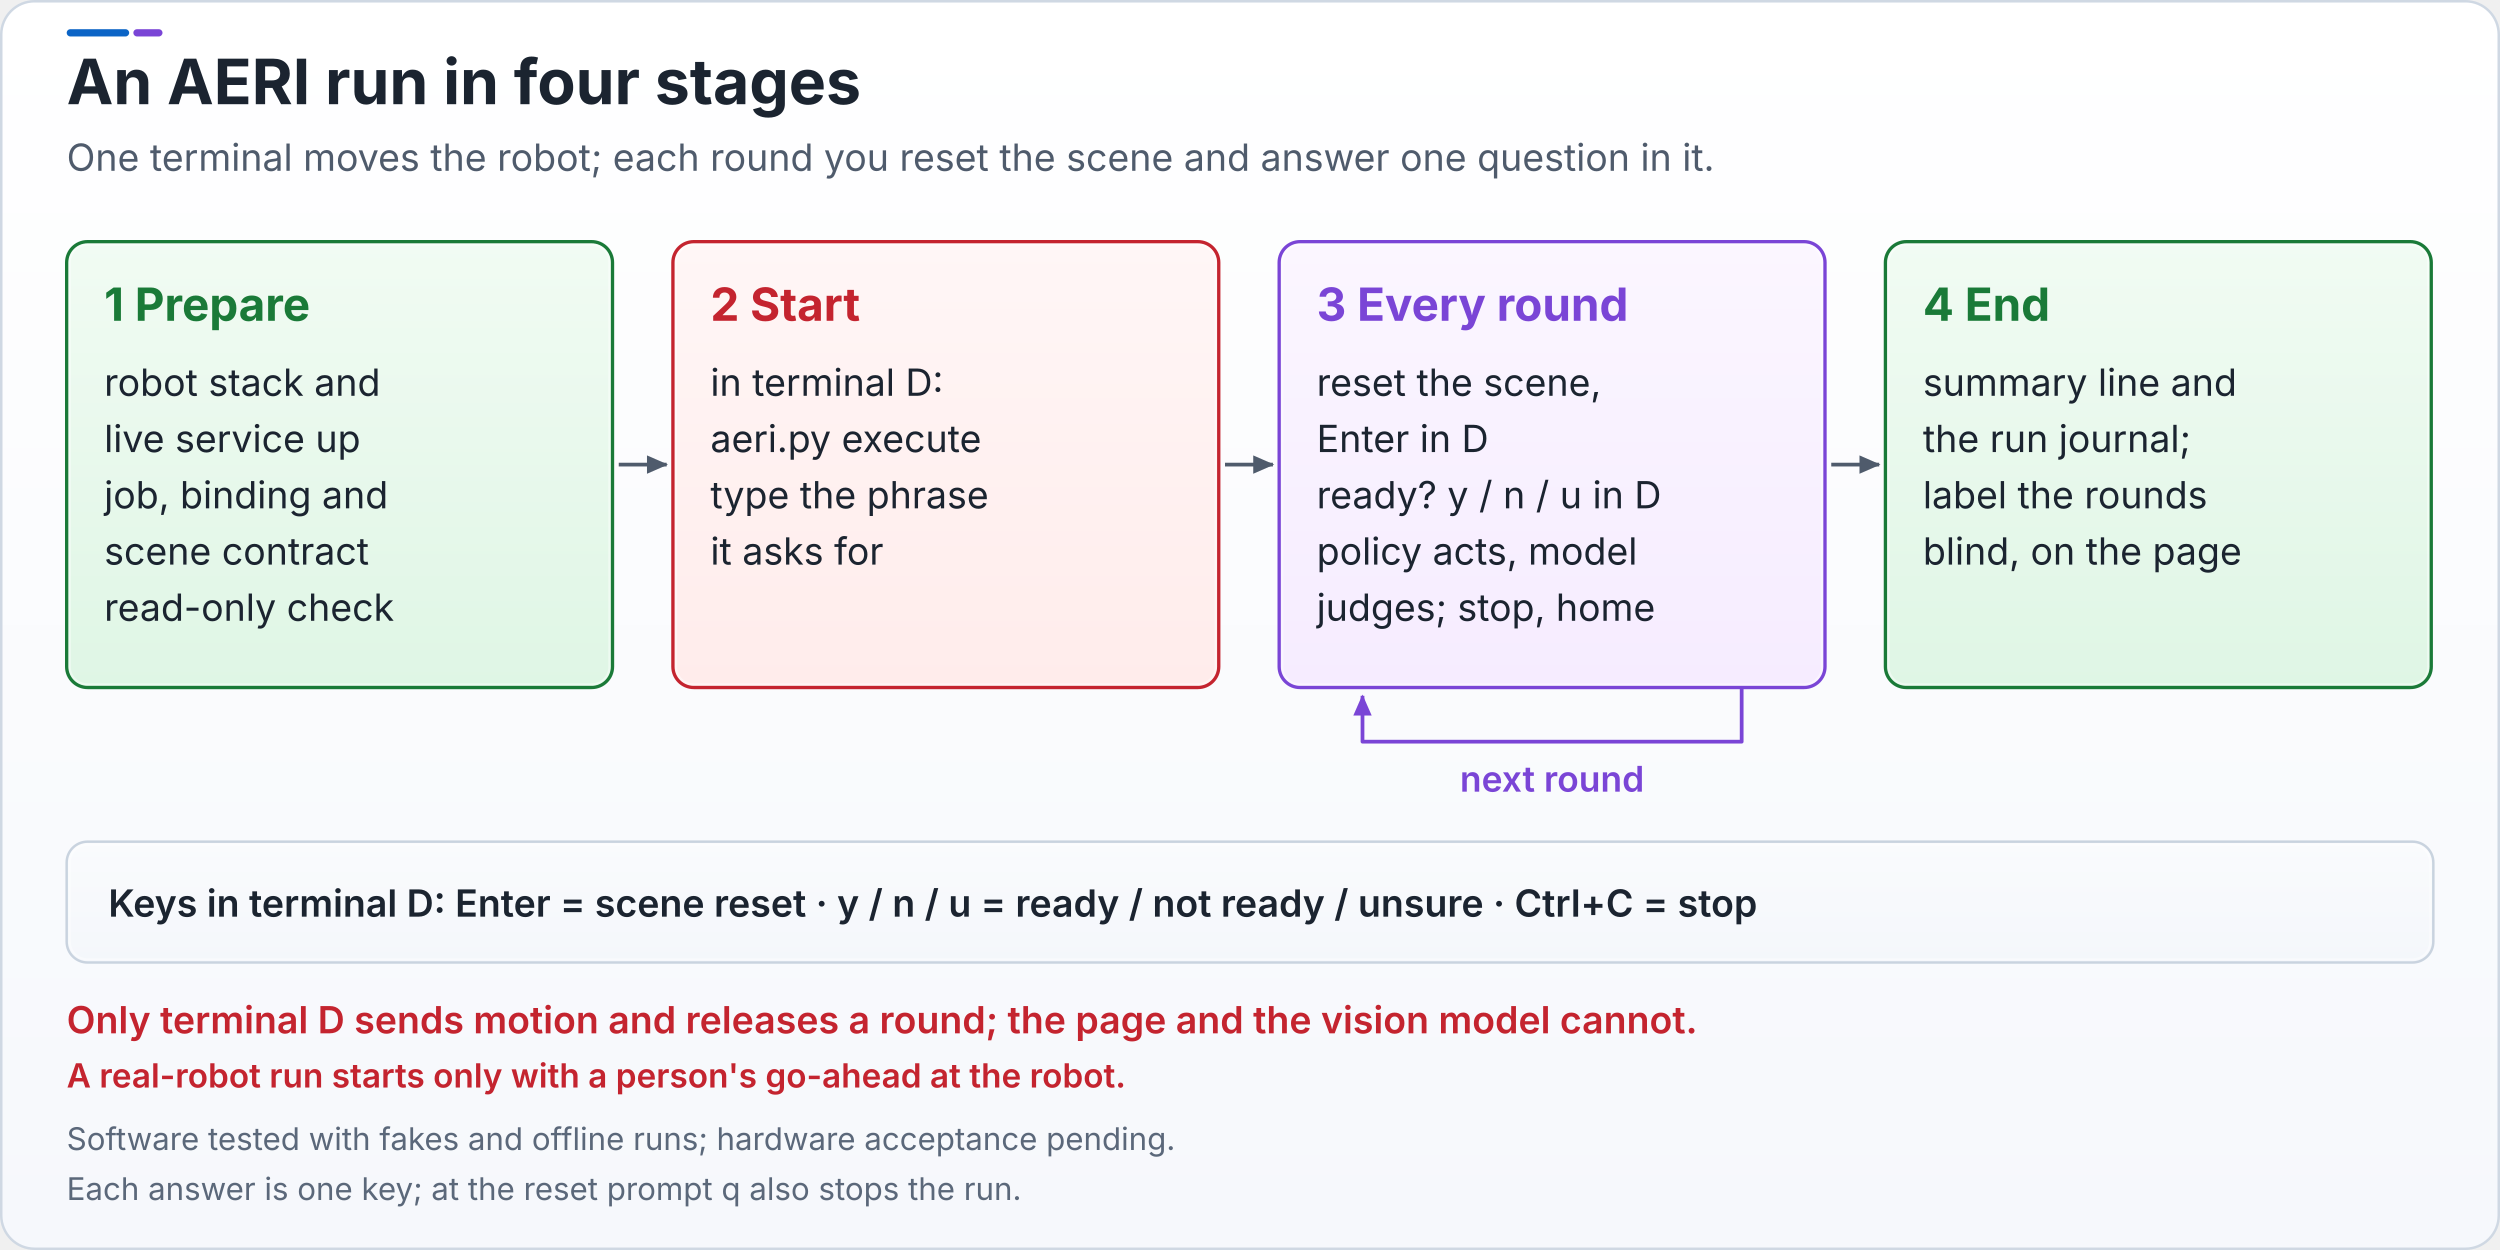
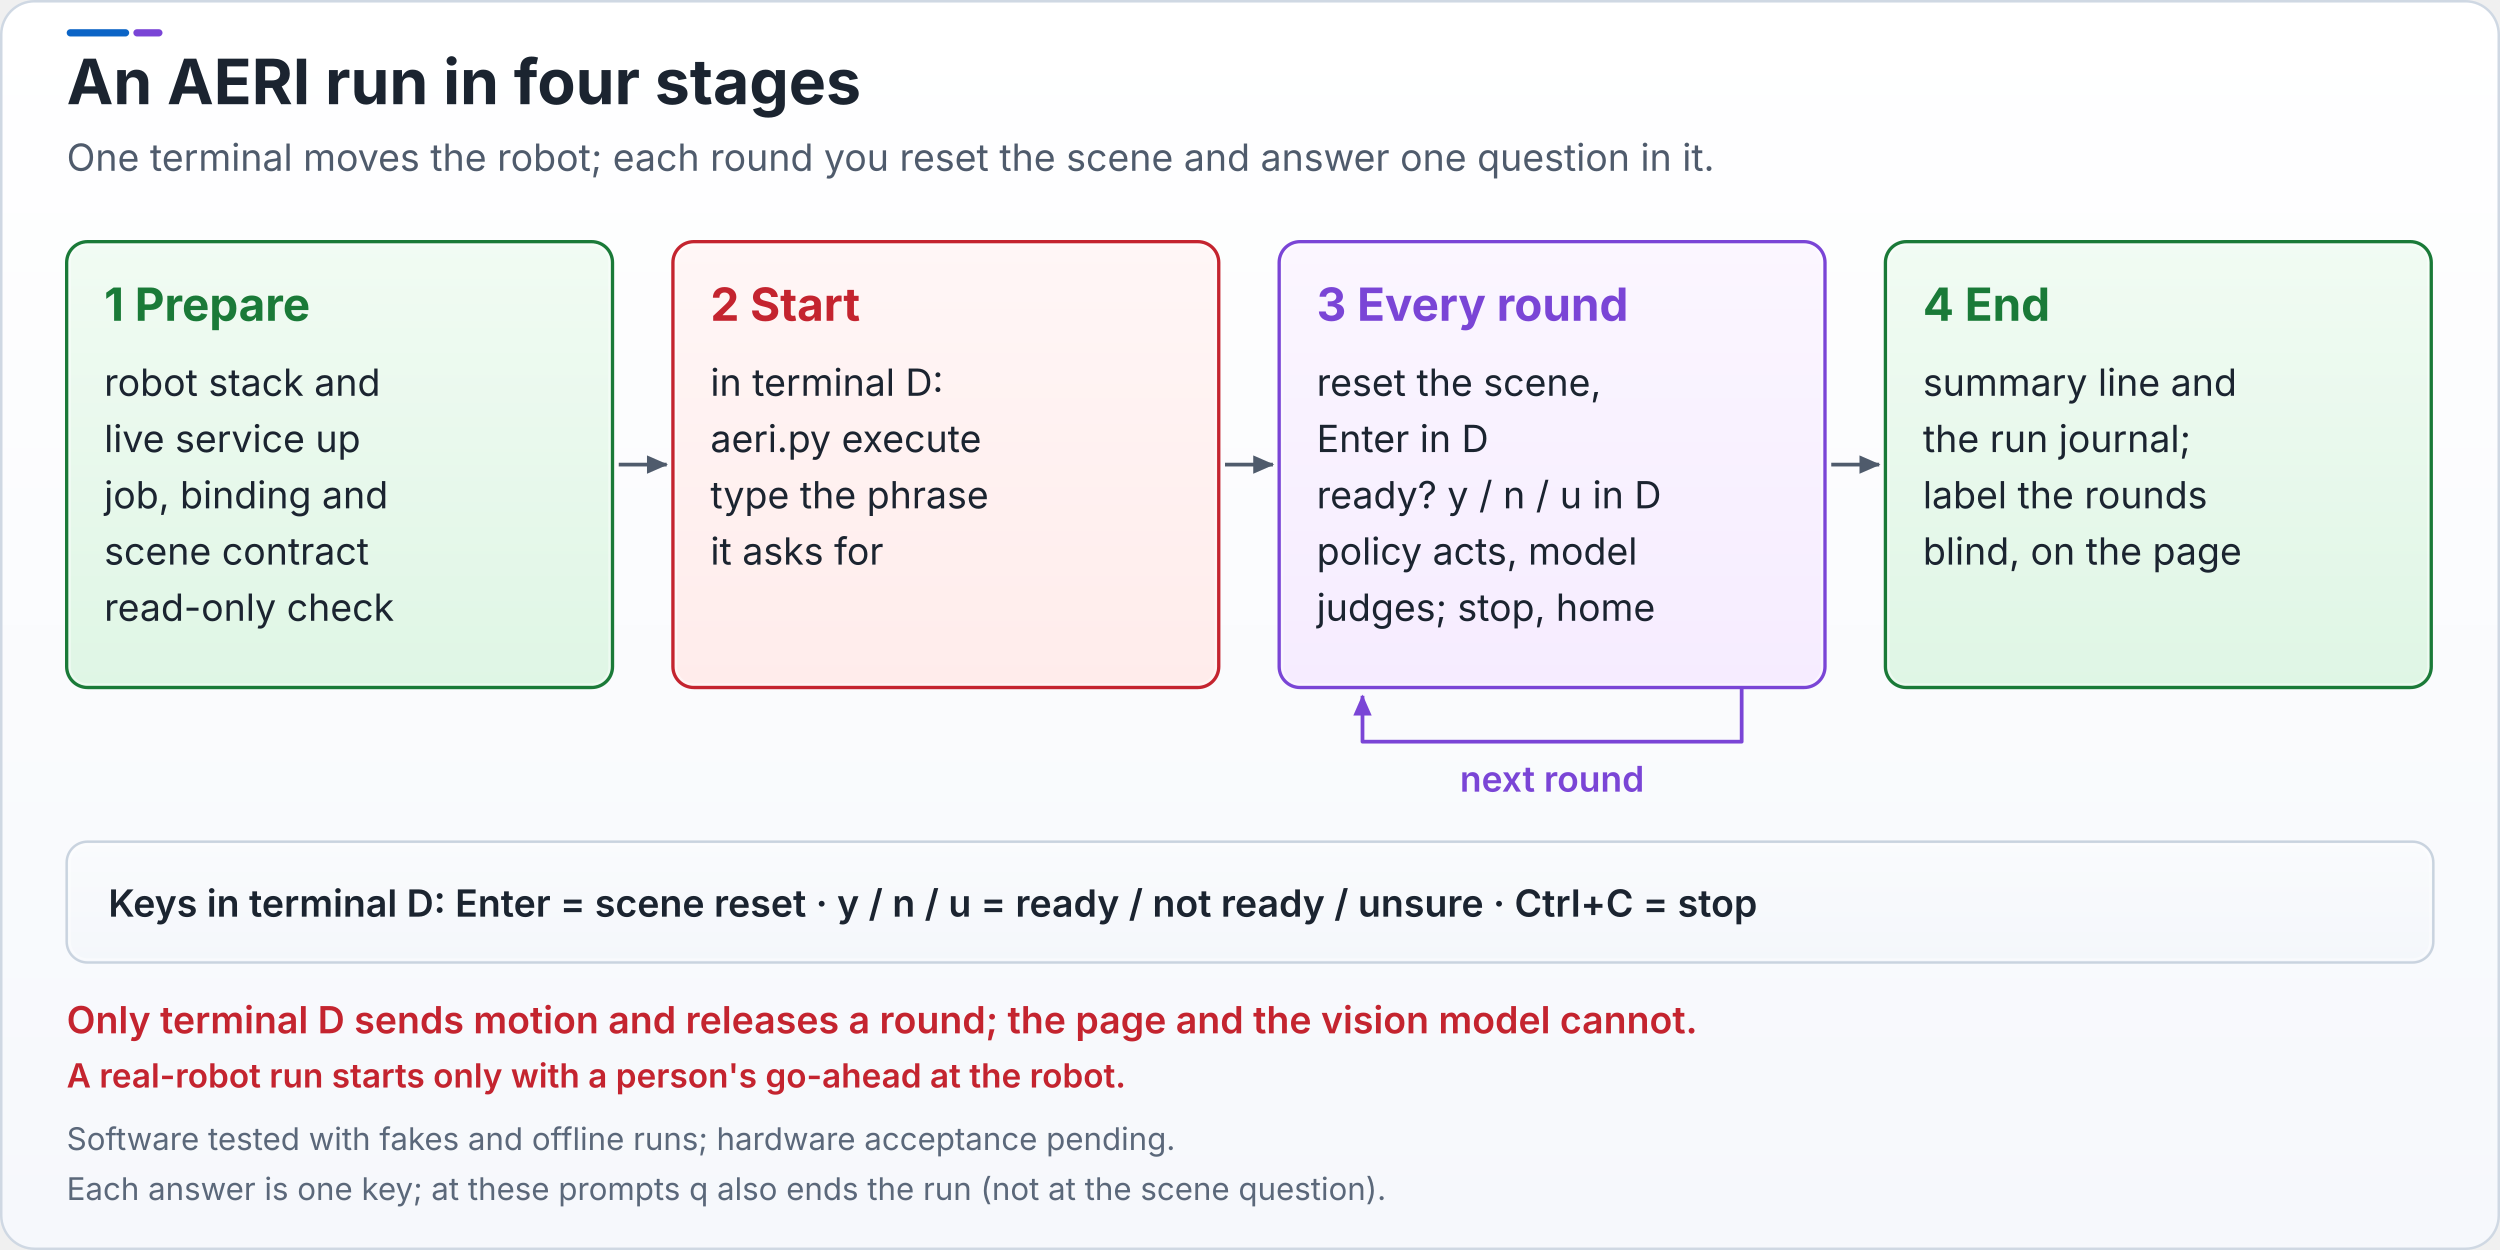
<svg xmlns="http://www.w3.org/2000/svg" viewBox="0 0 1200 600" width="1200" height="600" role="img" aria-labelledby="t d">
  <defs>
    <style>@media (prefers-reduced-motion: reduce) { * { animation: none !important; } }</style>
    <marker id="a_soft" viewBox="0 0 10 10" refX="8.5" refY="5" markerWidth="7" markerHeight="7" orient="auto">
      <path d="M1 1.5 L9 5 L1 8.5 Z" fill="#4f5b6c" />
    </marker>
    <marker id="a_system" viewBox="0 0 10 10" refX="8.5" refY="5" markerWidth="7" markerHeight="7" orient="auto">
      <path d="M1 1.5 L9 5 L1 8.5 Z" fill="#7a45d6" />
    </marker>
    <linearGradient id="g_box" x1="0" y1="0" x2="0" y2="1">
      <stop offset="0" stop-color="#fafbfd" />
      <stop offset="1" stop-color="#f4f7fb" />
    </linearGradient>
    <linearGradient id="g_danger" x1="0" y1="0" x2="0" y2="1">
      <stop offset="0" stop-color="#fff6f6" />
      <stop offset="1" stop-color="#ffeceb" />
    </linearGradient>
    <linearGradient id="g_person" x1="0" y1="0" x2="0" y2="1">
      <stop offset="0" stop-color="#f1fbf3" />
      <stop offset="1" stop-color="#dff6e5" />
    </linearGradient>
    <linearGradient id="g_system" x1="0" y1="0" x2="0" y2="1">
      <stop offset="0" stop-color="#fbf6ff" />
      <stop offset="1" stop-color="#f6ecff" />
    </linearGradient>
    <linearGradient id="g_panel" x1="0" y1="0" x2="0" y2="1">
      <stop offset="0" stop-color="#ffffff" />
      <stop offset="1" stop-color="#f6f8fc" />
    </linearGradient>
  </defs>
  <rect x="0.6" y="0.6" width="1198.8" height="598.8" rx="16" fill="url(#g_panel)" stroke="#cfd8e3" stroke-width="1.2" />
  <rect x="32" y="14" width="30" height="3.5" rx="1.75" fill="#0b64c6" />
  <rect x="64" y="14" width="14" height="3.5" rx="1.75" fill="#7a45d6" />
  <text x="32" y="50" font-family="Inter, -apple-system, 'Segoe UI', Roboto, 'Noto Sans', Helvetica, Arial, sans-serif" font-size="30" font-weight="700" text-anchor="start" fill="#1b2430">An AERI run in four stages</text>
  <text x="32" y="82" font-family="Inter, -apple-system, 'Segoe UI', Roboto, 'Noto Sans', Helvetica, Arial, sans-serif" font-size="18" font-weight="400" text-anchor="start" fill="#4f5b6c">One terminal moves the robot; each round you reset the scene and answer one question in it.</text>
  <rect x="32" y="116" width="262" height="214" rx="10" fill="url(#g_person)" stroke="#1a7a38" stroke-width="1.6" />
  <rect x="33.5" y="117.5" width="259" height="211" rx="8.5" fill="none" stroke="#ffffff" stroke-opacity="0.425" stroke-width="1" />
  <text x="50" y="154" font-family="Inter, -apple-system, 'Segoe UI', Roboto, 'Noto Sans', Helvetica, Arial, sans-serif" font-size="22" font-weight="700" text-anchor="start" fill="#1a7a38">1  Prepare</text>
  <text x="50" y="190" font-family="Inter, -apple-system, 'Segoe UI', Roboto, 'Noto Sans', Helvetica, Arial, sans-serif" font-size="18" font-weight="400" text-anchor="start" fill="#1b2430">robot stack and</text>
  <text x="50" y="217" font-family="Inter, -apple-system, 'Segoe UI', Roboto, 'Noto Sans', Helvetica, Arial, sans-serif" font-size="18" font-weight="400" text-anchor="start" fill="#1b2430">live service up</text>
  <text x="50" y="244" font-family="Inter, -apple-system, 'Segoe UI', Roboto, 'Noto Sans', Helvetica, Arial, sans-serif" font-size="18" font-weight="400" text-anchor="start" fill="#1b2430">job, binding and</text>
  <text x="50" y="271" font-family="Inter, -apple-system, 'Segoe UI', Roboto, 'Noto Sans', Helvetica, Arial, sans-serif" font-size="18" font-weight="400" text-anchor="start" fill="#1b2430">scene contract</text>
  <text x="50" y="298" font-family="Inter, -apple-system, 'Segoe UI', Roboto, 'Noto Sans', Helvetica, Arial, sans-serif" font-size="18" font-weight="400" text-anchor="start" fill="#1b2430">read-only check</text>
  <path d="M297 223.0 L320 223.0" fill="none" stroke="#4f5b6c" stroke-width="1.8" stroke-linejoin="round" marker-end="url(#a_soft)" />
  <rect x="323" y="116" width="262" height="214" rx="10" fill="url(#g_danger)" stroke="#c4242f" stroke-width="1.6" />
  <rect x="324.5" y="117.5" width="259" height="211" rx="8.5" fill="none" stroke="#ffffff" stroke-opacity="0.425" stroke-width="1" />
  <text x="341" y="154" font-family="Inter, -apple-system, 'Segoe UI', Roboto, 'Noto Sans', Helvetica, Arial, sans-serif" font-size="22" font-weight="700" text-anchor="start" fill="#c4242f">2  Start</text>
  <text x="341" y="190" font-family="Inter, -apple-system, 'Segoe UI', Roboto, 'Noto Sans', Helvetica, Arial, sans-serif" font-size="18" font-weight="400" text-anchor="start" fill="#1b2430">in terminal D:</text>
  <text x="341" y="217" font-family="Inter, -apple-system, 'Segoe UI', Roboto, 'Noto Sans', Helvetica, Arial, sans-serif" font-size="18" font-weight="400" text-anchor="start" fill="#1b2430">aeri.py execute</text>
  <text x="341" y="244" font-family="Inter, -apple-system, 'Segoe UI', Roboto, 'Noto Sans', Helvetica, Arial, sans-serif" font-size="18" font-weight="400" text-anchor="start" fill="#1b2430">type the phrase</text>
  <text x="341" y="271" font-family="Inter, -apple-system, 'Segoe UI', Roboto, 'Noto Sans', Helvetica, Arial, sans-serif" font-size="18" font-weight="400" text-anchor="start" fill="#1b2430">it asks for</text>
  <path d="M588 223.0 L611 223.0" fill="none" stroke="#4f5b6c" stroke-width="1.8" stroke-linejoin="round" marker-end="url(#a_soft)" />
  <rect x="614" y="116" width="262" height="214" rx="10" fill="url(#g_system)" stroke="#7a45d6" stroke-width="1.6" />
  <rect x="615.5" y="117.5" width="259" height="211" rx="8.5" fill="none" stroke="#ffffff" stroke-opacity="0.425" stroke-width="1" />
  <text x="632" y="154" font-family="Inter, -apple-system, 'Segoe UI', Roboto, 'Noto Sans', Helvetica, Arial, sans-serif" font-size="22" font-weight="700" text-anchor="start" fill="#7a45d6">3  Every round</text>
  <text x="632" y="190" font-family="Inter, -apple-system, 'Segoe UI', Roboto, 'Noto Sans', Helvetica, Arial, sans-serif" font-size="18" font-weight="400" text-anchor="start" fill="#1b2430">reset the scene,</text>
  <text x="632" y="217" font-family="Inter, -apple-system, 'Segoe UI', Roboto, 'Noto Sans', Helvetica, Arial, sans-serif" font-size="18" font-weight="400" text-anchor="start" fill="#1b2430">Enter in D</text>
  <text x="632" y="244" font-family="Inter, -apple-system, 'Segoe UI', Roboto, 'Noto Sans', Helvetica, Arial, sans-serif" font-size="18" font-weight="400" text-anchor="start" fill="#1b2430">ready? y / n / u in D</text>
  <text x="632" y="271" font-family="Inter, -apple-system, 'Segoe UI', Roboto, 'Noto Sans', Helvetica, Arial, sans-serif" font-size="18" font-weight="400" text-anchor="start" fill="#1b2430">policy acts, model</text>
  <text x="632" y="298" font-family="Inter, -apple-system, 'Segoe UI', Roboto, 'Noto Sans', Helvetica, Arial, sans-serif" font-size="18" font-weight="400" text-anchor="start" fill="#1b2430">judges; stop, home</text>
  <path d="M879 223.0 L902 223.0" fill="none" stroke="#4f5b6c" stroke-width="1.8" stroke-linejoin="round" marker-end="url(#a_soft)" />
  <rect x="905" y="116" width="262" height="214" rx="10" fill="url(#g_person)" stroke="#1a7a38" stroke-width="1.6" />
  <rect x="906.5" y="117.5" width="259" height="211" rx="8.5" fill="none" stroke="#ffffff" stroke-opacity="0.425" stroke-width="1" />
  <text x="923" y="154" font-family="Inter, -apple-system, 'Segoe UI', Roboto, 'Noto Sans', Helvetica, Arial, sans-serif" font-size="22" font-weight="700" text-anchor="start" fill="#1a7a38">4  End</text>
  <text x="923" y="190" font-family="Inter, -apple-system, 'Segoe UI', Roboto, 'Noto Sans', Helvetica, Arial, sans-serif" font-size="18" font-weight="400" text-anchor="start" fill="#1b2430">summary line and</text>
  <text x="923" y="217" font-family="Inter, -apple-system, 'Segoe UI', Roboto, 'Noto Sans', Helvetica, Arial, sans-serif" font-size="18" font-weight="400" text-anchor="start" fill="#1b2430">the run journal;</text>
  <text x="923" y="244" font-family="Inter, -apple-system, 'Segoe UI', Roboto, 'Noto Sans', Helvetica, Arial, sans-serif" font-size="18" font-weight="400" text-anchor="start" fill="#1b2430">label the rounds</text>
  <text x="923" y="271" font-family="Inter, -apple-system, 'Segoe UI', Roboto, 'Noto Sans', Helvetica, Arial, sans-serif" font-size="18" font-weight="400" text-anchor="start" fill="#1b2430">blind, on the page</text>
  <path d="M836 330 L836 356 L654 356 L654 334" fill="none" stroke="#7a45d6" stroke-width="1.8" stroke-linejoin="round" marker-end="url(#a_system)" />
  <text x="745.0" y="380" font-family="Inter, -apple-system, 'Segoe UI', Roboto, 'Noto Sans', Helvetica, Arial, sans-serif" font-size="17" font-weight="600" text-anchor="middle" fill="#7a45d6">next round</text>
  <rect x="32" y="404" width="1136" height="58" rx="10" fill="url(#g_box)" stroke="#c9d3df" stroke-width="1.2" />
  <rect x="33.5" y="405.5" width="1133" height="55" rx="8.5" fill="none" stroke="#ffffff" stroke-opacity="0.425" stroke-width="1" />
  <text x="52" y="440" font-family="Inter, -apple-system, 'Segoe UI', Roboto, 'Noto Sans', Helvetica, Arial, sans-serif" font-size="18" font-weight="600" text-anchor="start" fill="#1b2430">Keys in terminal D:  Enter = scene reset  ·  y / n / u = ready / not ready / unsure  ·  Ctrl+C = stop</text>
  <text x="32" y="496" font-family="Inter, -apple-system, 'Segoe UI', Roboto, 'Noto Sans', Helvetica, Arial, sans-serif" font-size="18" font-weight="600" text-anchor="start" fill="#c4242f">Only terminal D sends motion and releases a round; the page and the vision model cannot.</text>
  <text x="32" y="522" font-family="Inter, -apple-system, 'Segoe UI', Roboto, 'Noto Sans', Helvetica, Arial, sans-serif" font-size="16" font-weight="600" text-anchor="start" fill="#c4242f">A real-robot run starts only with a person's go-ahead at the robot.</text>
  <text x="32" y="552" font-family="Inter, -apple-system, 'Segoe UI', Roboto, 'Noto Sans', Helvetica, Arial, sans-serif" font-size="15" font-weight="400" text-anchor="start" fill="#5b687a">Software tested with fakes and offline runs; hardware acceptance pending.</text>
-   <text x="32" y="576" font-family="Inter, -apple-system, 'Segoe UI', Roboto, 'Noto Sans', Helvetica, Arial, sans-serif" font-size="15" font-weight="400" text-anchor="start" fill="#5b687a">Each answer is one key; at the reset prompt q also stops the run.</text>
+   <text x="32" y="576" font-family="Inter, -apple-system, 'Segoe UI', Roboto, 'Noto Sans', Helvetica, Arial, sans-serif" font-size="15" font-weight="400" text-anchor="start" fill="#5b687a">Each answer is one key; at these prompts q also ends the run (not at the scene question).</text>
</svg>
